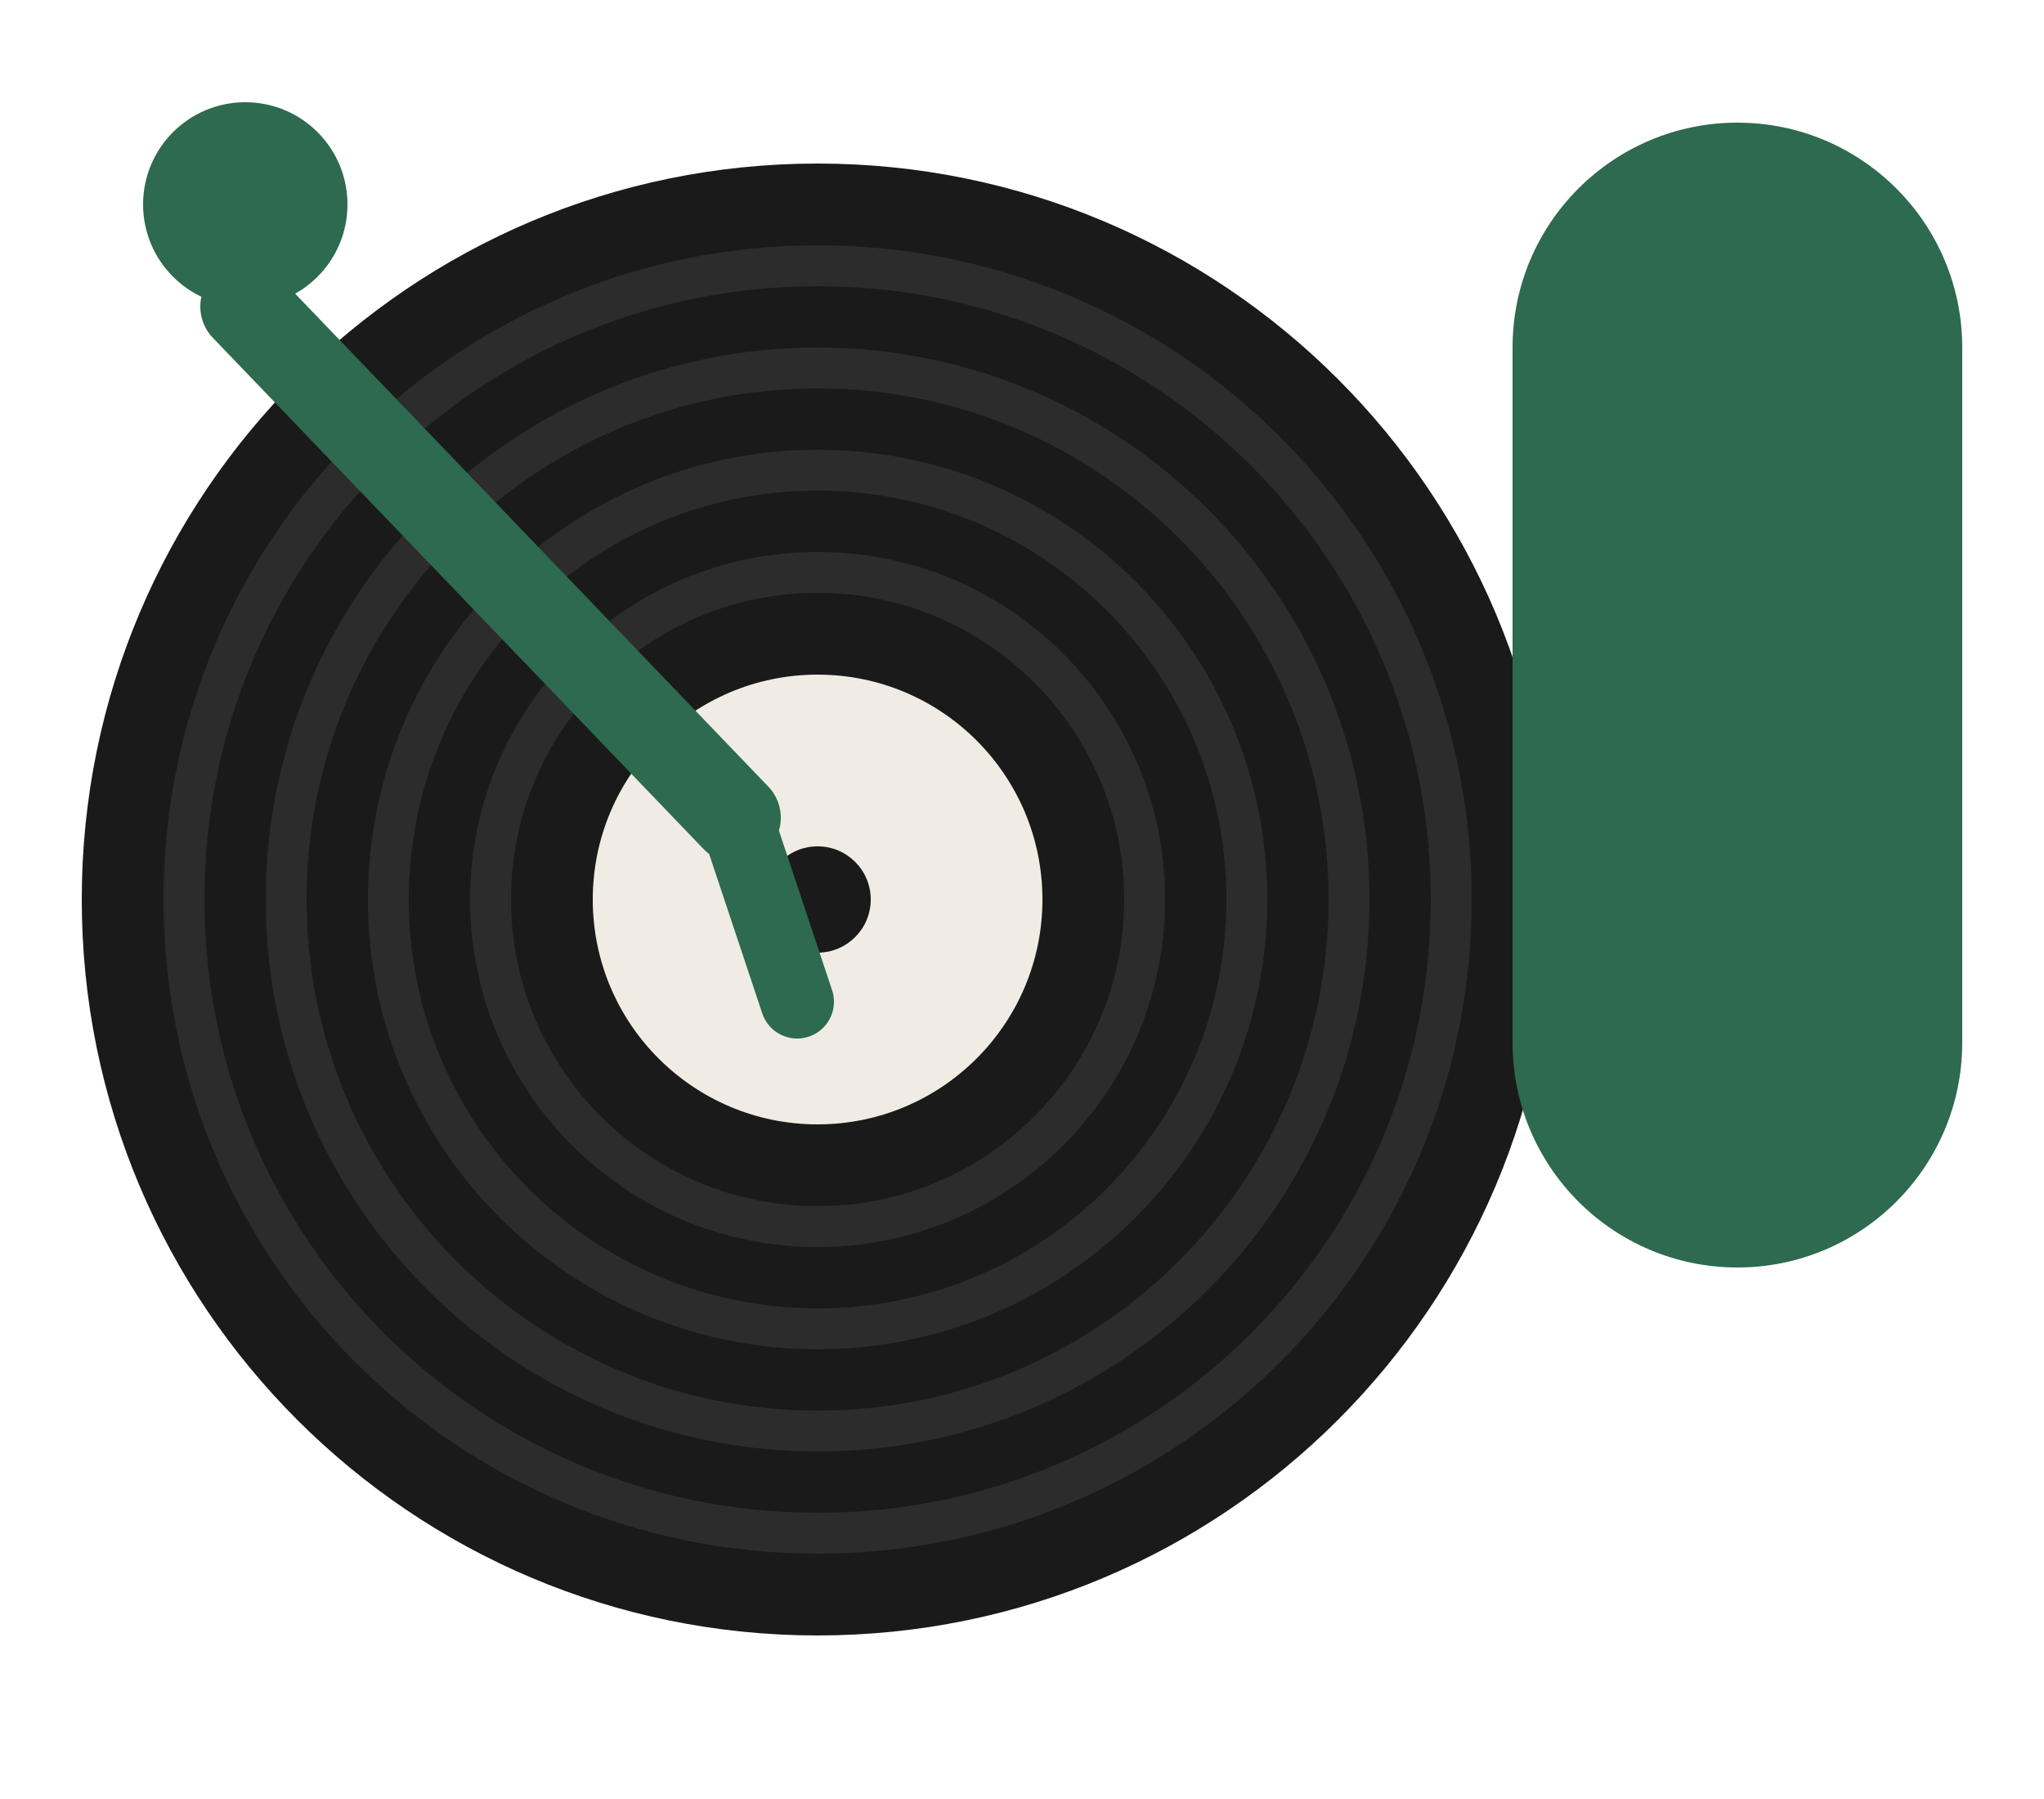
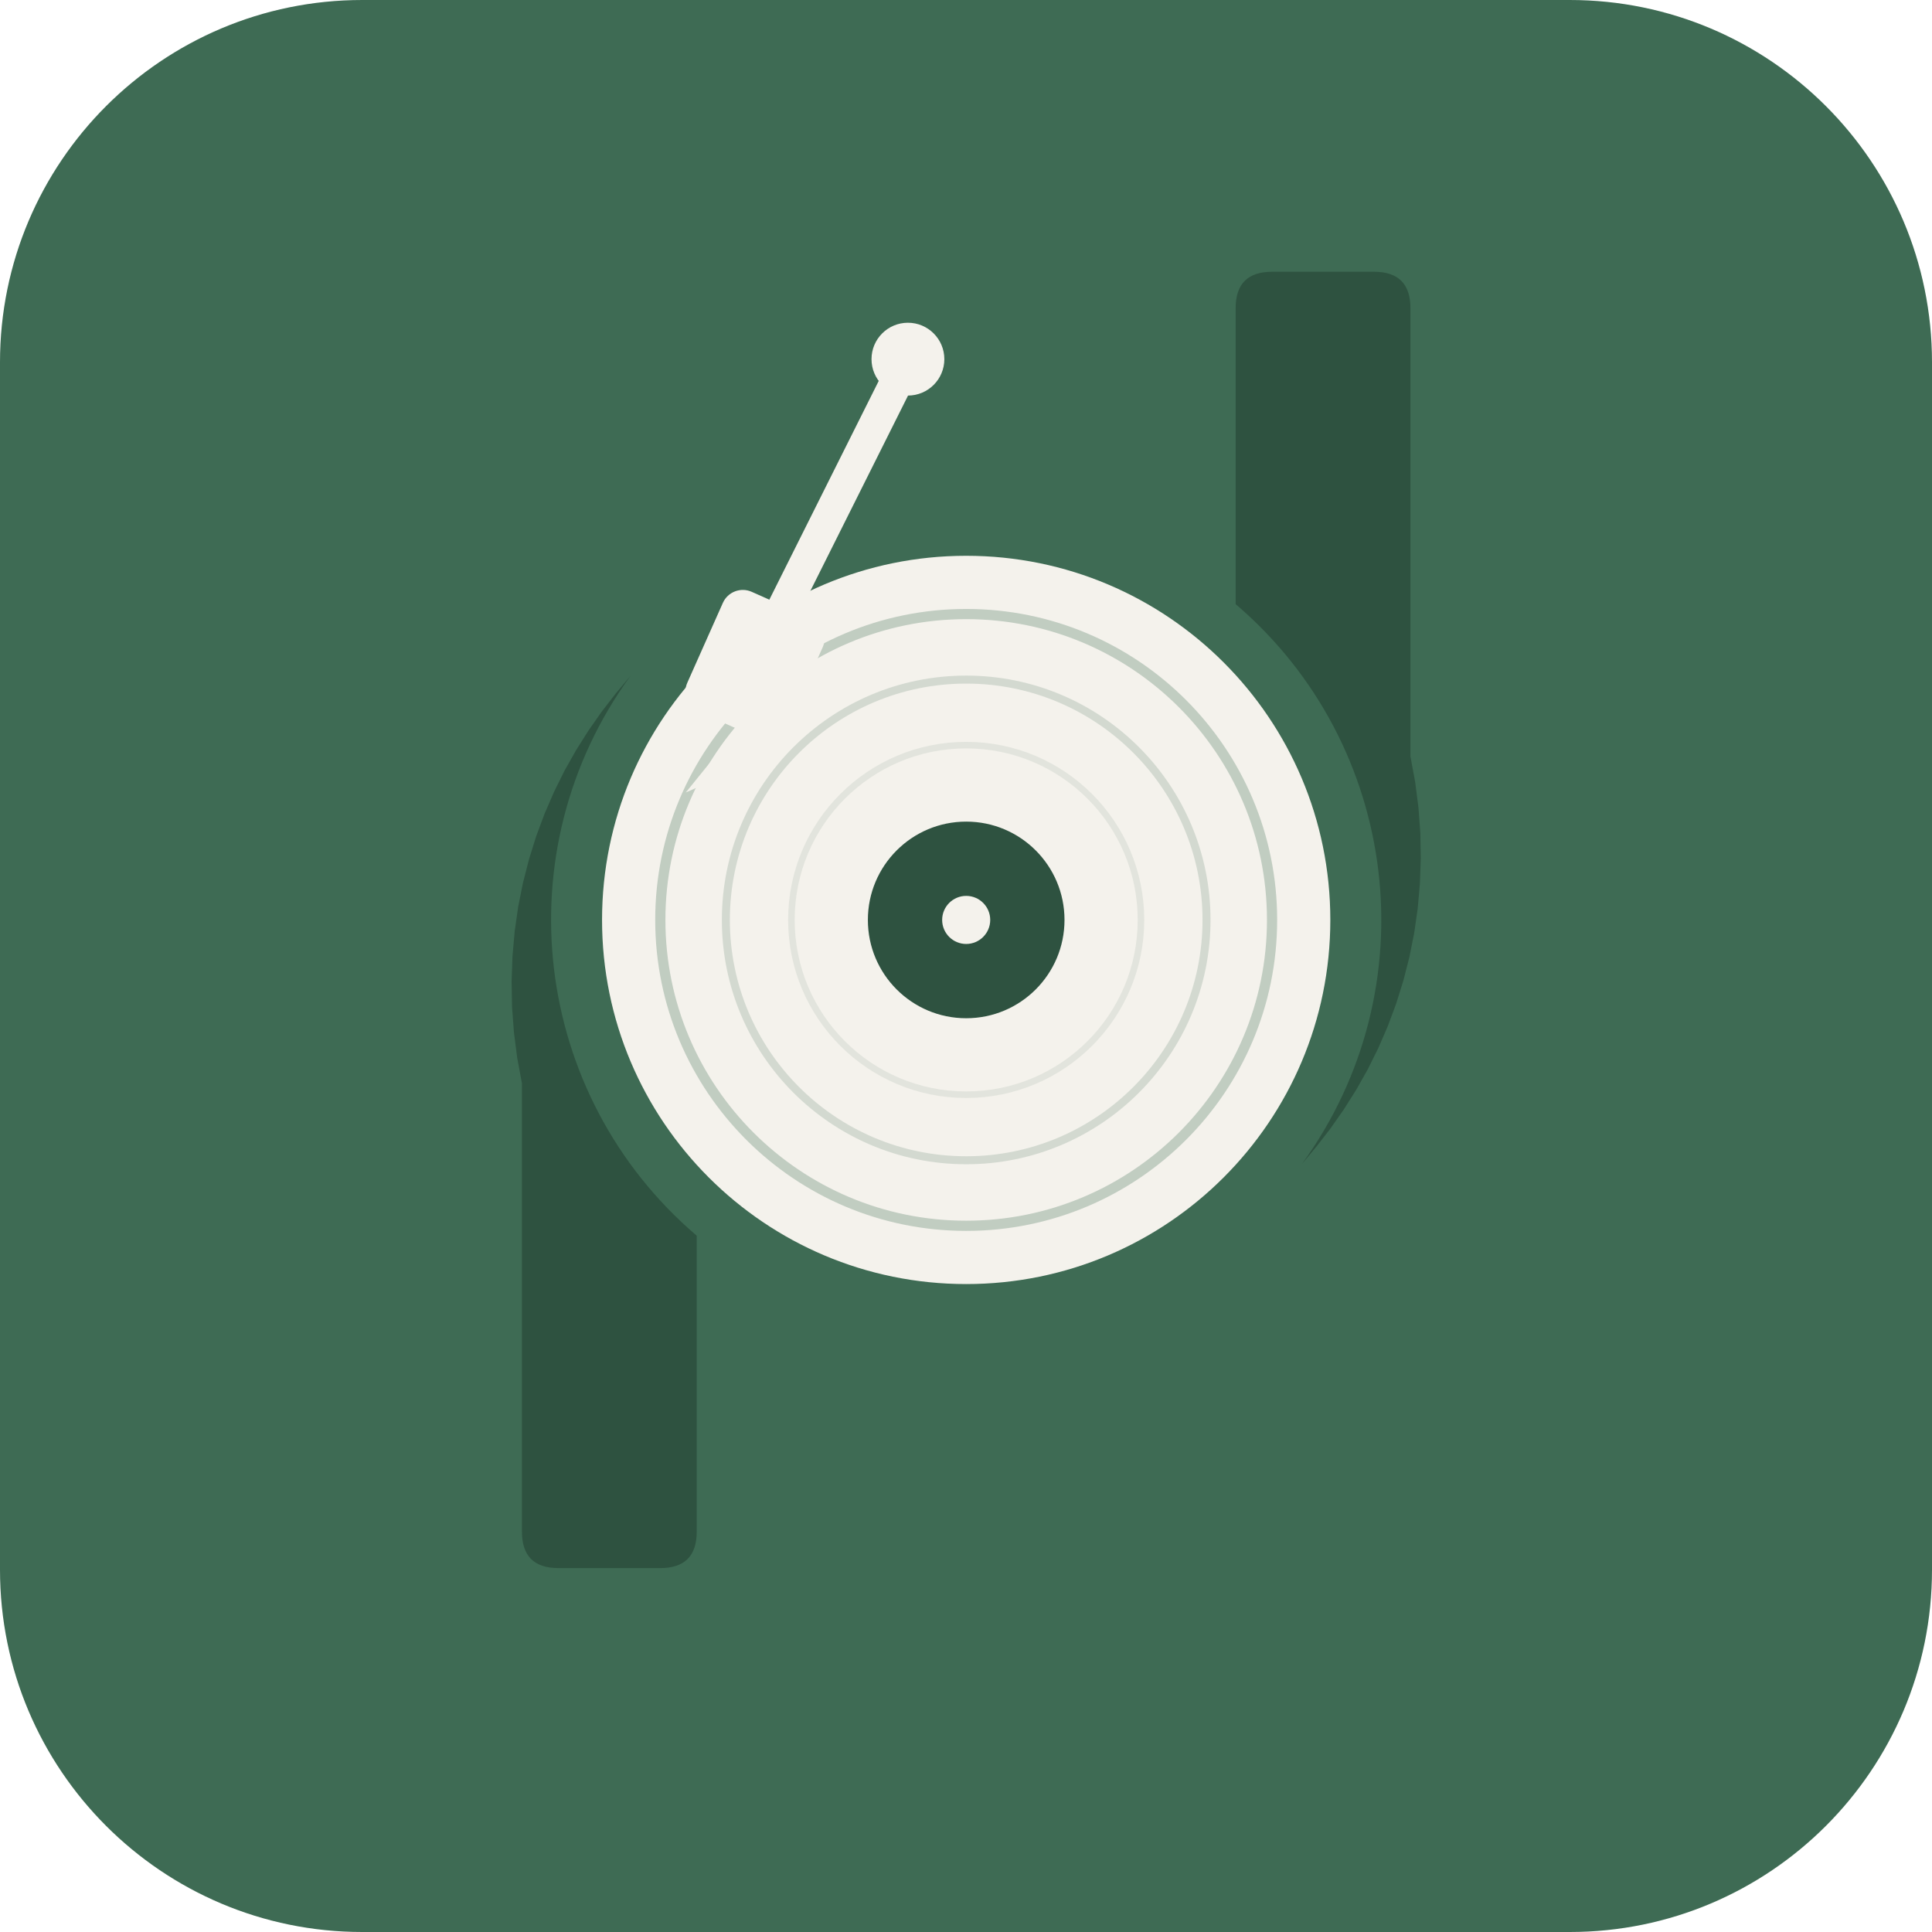
- <svg xmlns="http://www.w3.org/2000/svg" viewBox="0 0 50 44" fill="none">
-   <circle cx="20" cy="22" r="18" fill="#1a1a1a" />
-   <circle cx="20" cy="22" r="15.5" stroke="#2c2c2c" stroke-width="1" fill="none" />
-   <circle cx="20" cy="22" r="13" stroke="#2c2c2c" stroke-width="1" fill="none" />
-   <circle cx="20" cy="22" r="10.5" stroke="#2c2c2c" stroke-width="1" fill="none" />
-   <circle cx="20" cy="22" r="8" stroke="#2c2c2c" stroke-width="1" fill="none" />
-   <circle cx="20" cy="22" r="5.5" fill="#f0ece4" />
-   <circle cx="20" cy="22" r="1.3" fill="#1a1a1a" />
-   <circle cx="6" cy="5" r="2.5" fill="#2d6a4f" />
-   <line x1="6" y1="7.5" x2="18" y2="20" stroke="#2d6a4f" stroke-width="2.2" stroke-linecap="round" />
-   <line x1="18" y1="20" x2="19.5" y2="24.5" stroke="#2d6a4f" stroke-width="1.8" stroke-linecap="round" />
-   <rect x="37" y="3" width="11" height="28" rx="5.5" fill="#2d6a4f" />
+ <svg xmlns="http://www.w3.org/2000/svg" viewBox="0 0 512 512" width="512" height="512">
+   <rect width="512" height="512" rx="96" fill="#3E6B54" />
+   <g transform="translate(92,45) scale(1.93)">
+     <defs>
+       <clipPath id="disc_app">
+         <circle cx="85" cy="103" r="50" />
+       </clipPath>
+     </defs>
+     <path d="M127 14 L141 14 Q146 14 146 19 L146.00 80.56 L146.65 84.06 L147.10 87.57 L147.36 91.07 L147.42 94.55 L147.30 98.00 L147.00 101.41 L146.52 104.78 L145.86 108.09 L145.03 111.33 L144.04 114.50 L142.89 117.59 L141.59 120.59 L140.15 123.50 L138.57 126.30 L136.86 129.01 L135.04 131.61 L133.11 134.10 L131.11 136.50 L131.11 136.50 A57.0 57.0 0 0 0 122.00 59.64 L122 19 Q122 14 127 14 Z" fill="#2E5240" />
+     <path d="M43 192 L29 192 Q24 192 24 187 L24.00 125.44 L23.35 121.94 L22.90 118.43 L22.64 114.93 L22.58 111.45 L22.70 108.00 L23.00 104.59 L23.48 101.22 L24.14 97.91 L24.97 94.67 L25.96 91.50 L27.11 88.41 L28.41 85.41 L29.85 82.50 L31.43 79.70 L33.14 76.99 L34.96 74.39 L36.89 71.90 L38.89 69.50 L38.89 69.50 A57.0 57.0 0 0 0 48.00 146.36 L48 187 Q48 192 43 192 Z" fill="#2E5240" />
+     <circle cx="85" cy="103" r="50" fill="#F4F2EC" />
+     <g clip-path="url(#disc_app)">
+       <circle cx="85" cy="103" r="42" fill="none" stroke="#3E6B54" stroke-opacity="0.28" stroke-width="1.4" />
+       <circle cx="85" cy="103" r="33" fill="none" stroke="#3E6B54" stroke-opacity="0.18" stroke-width="1.1" />
+       <circle cx="85" cy="103" r="24" fill="none" stroke="#3E6B54" stroke-opacity="0.1" stroke-width="0.9" />
+     </g>
+     <circle cx="85" cy="103" r="13.5" fill="#2E5240" />
+     <circle cx="85" cy="103" r="3.3" fill="#F4F2EC" />
+     <g fill="#F4F2EC" transform="translate(29,10)">
+       <circle cx="48" cy="16" r="5" />
+       <line x1="48" y1="16" x2="30" y2="52" stroke="#F4F2EC" stroke-width="4.5" stroke-linecap="round" />
+       <rect x="19.5" y="49" width="15" height="18" rx="3" transform="rotate(24 27 58)" />
+       <path d="M26 65 L17.5 75.5 L30 70 Z" />
+     </g>
+   </g>
</svg>
